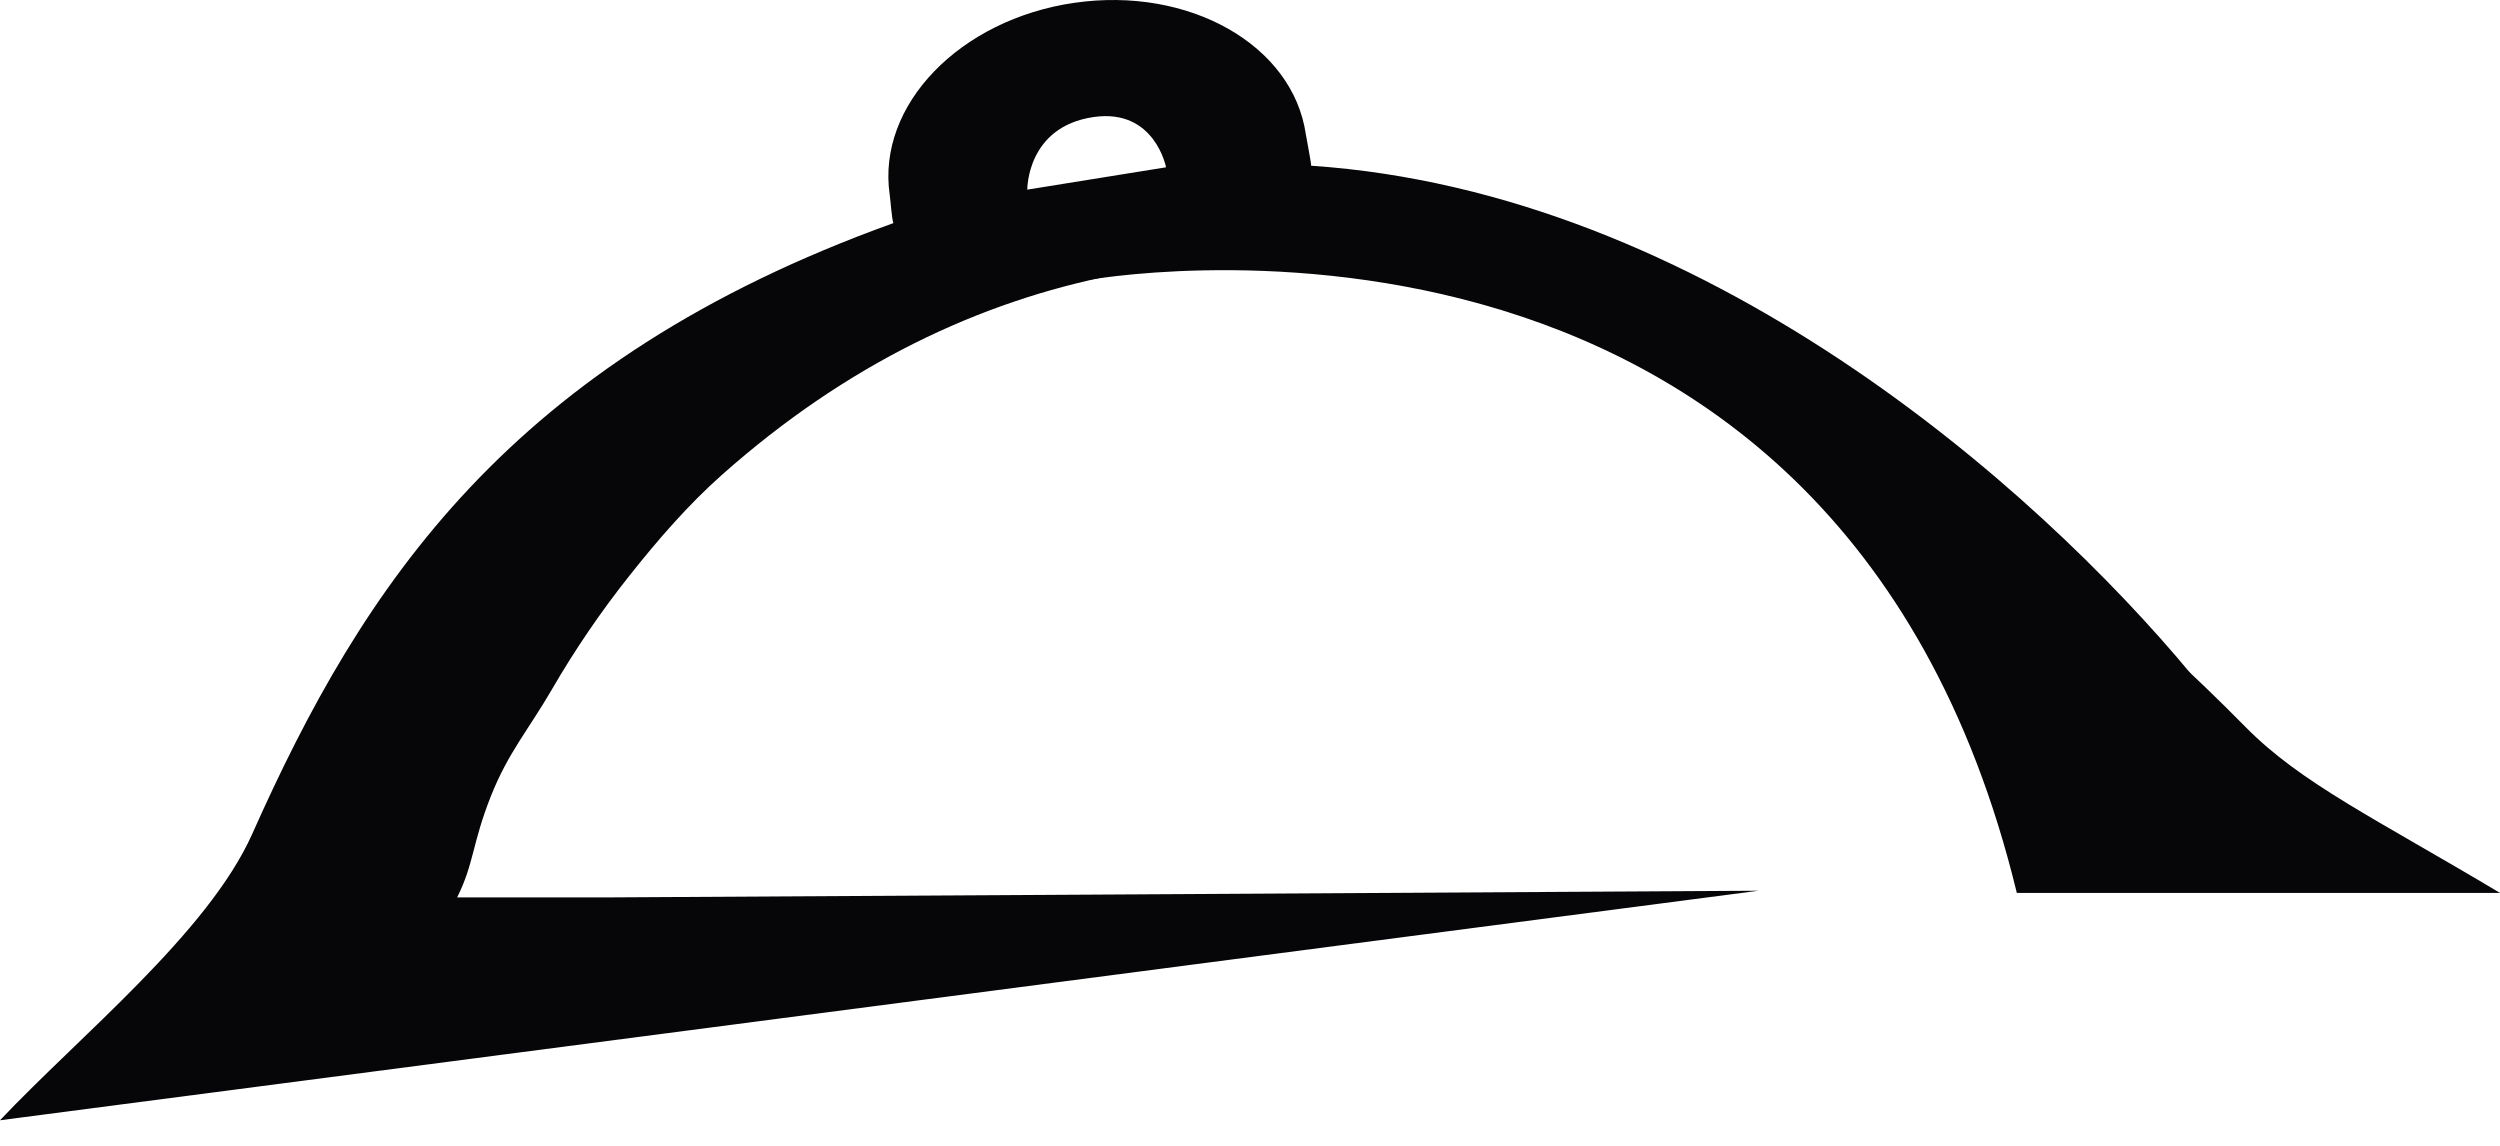
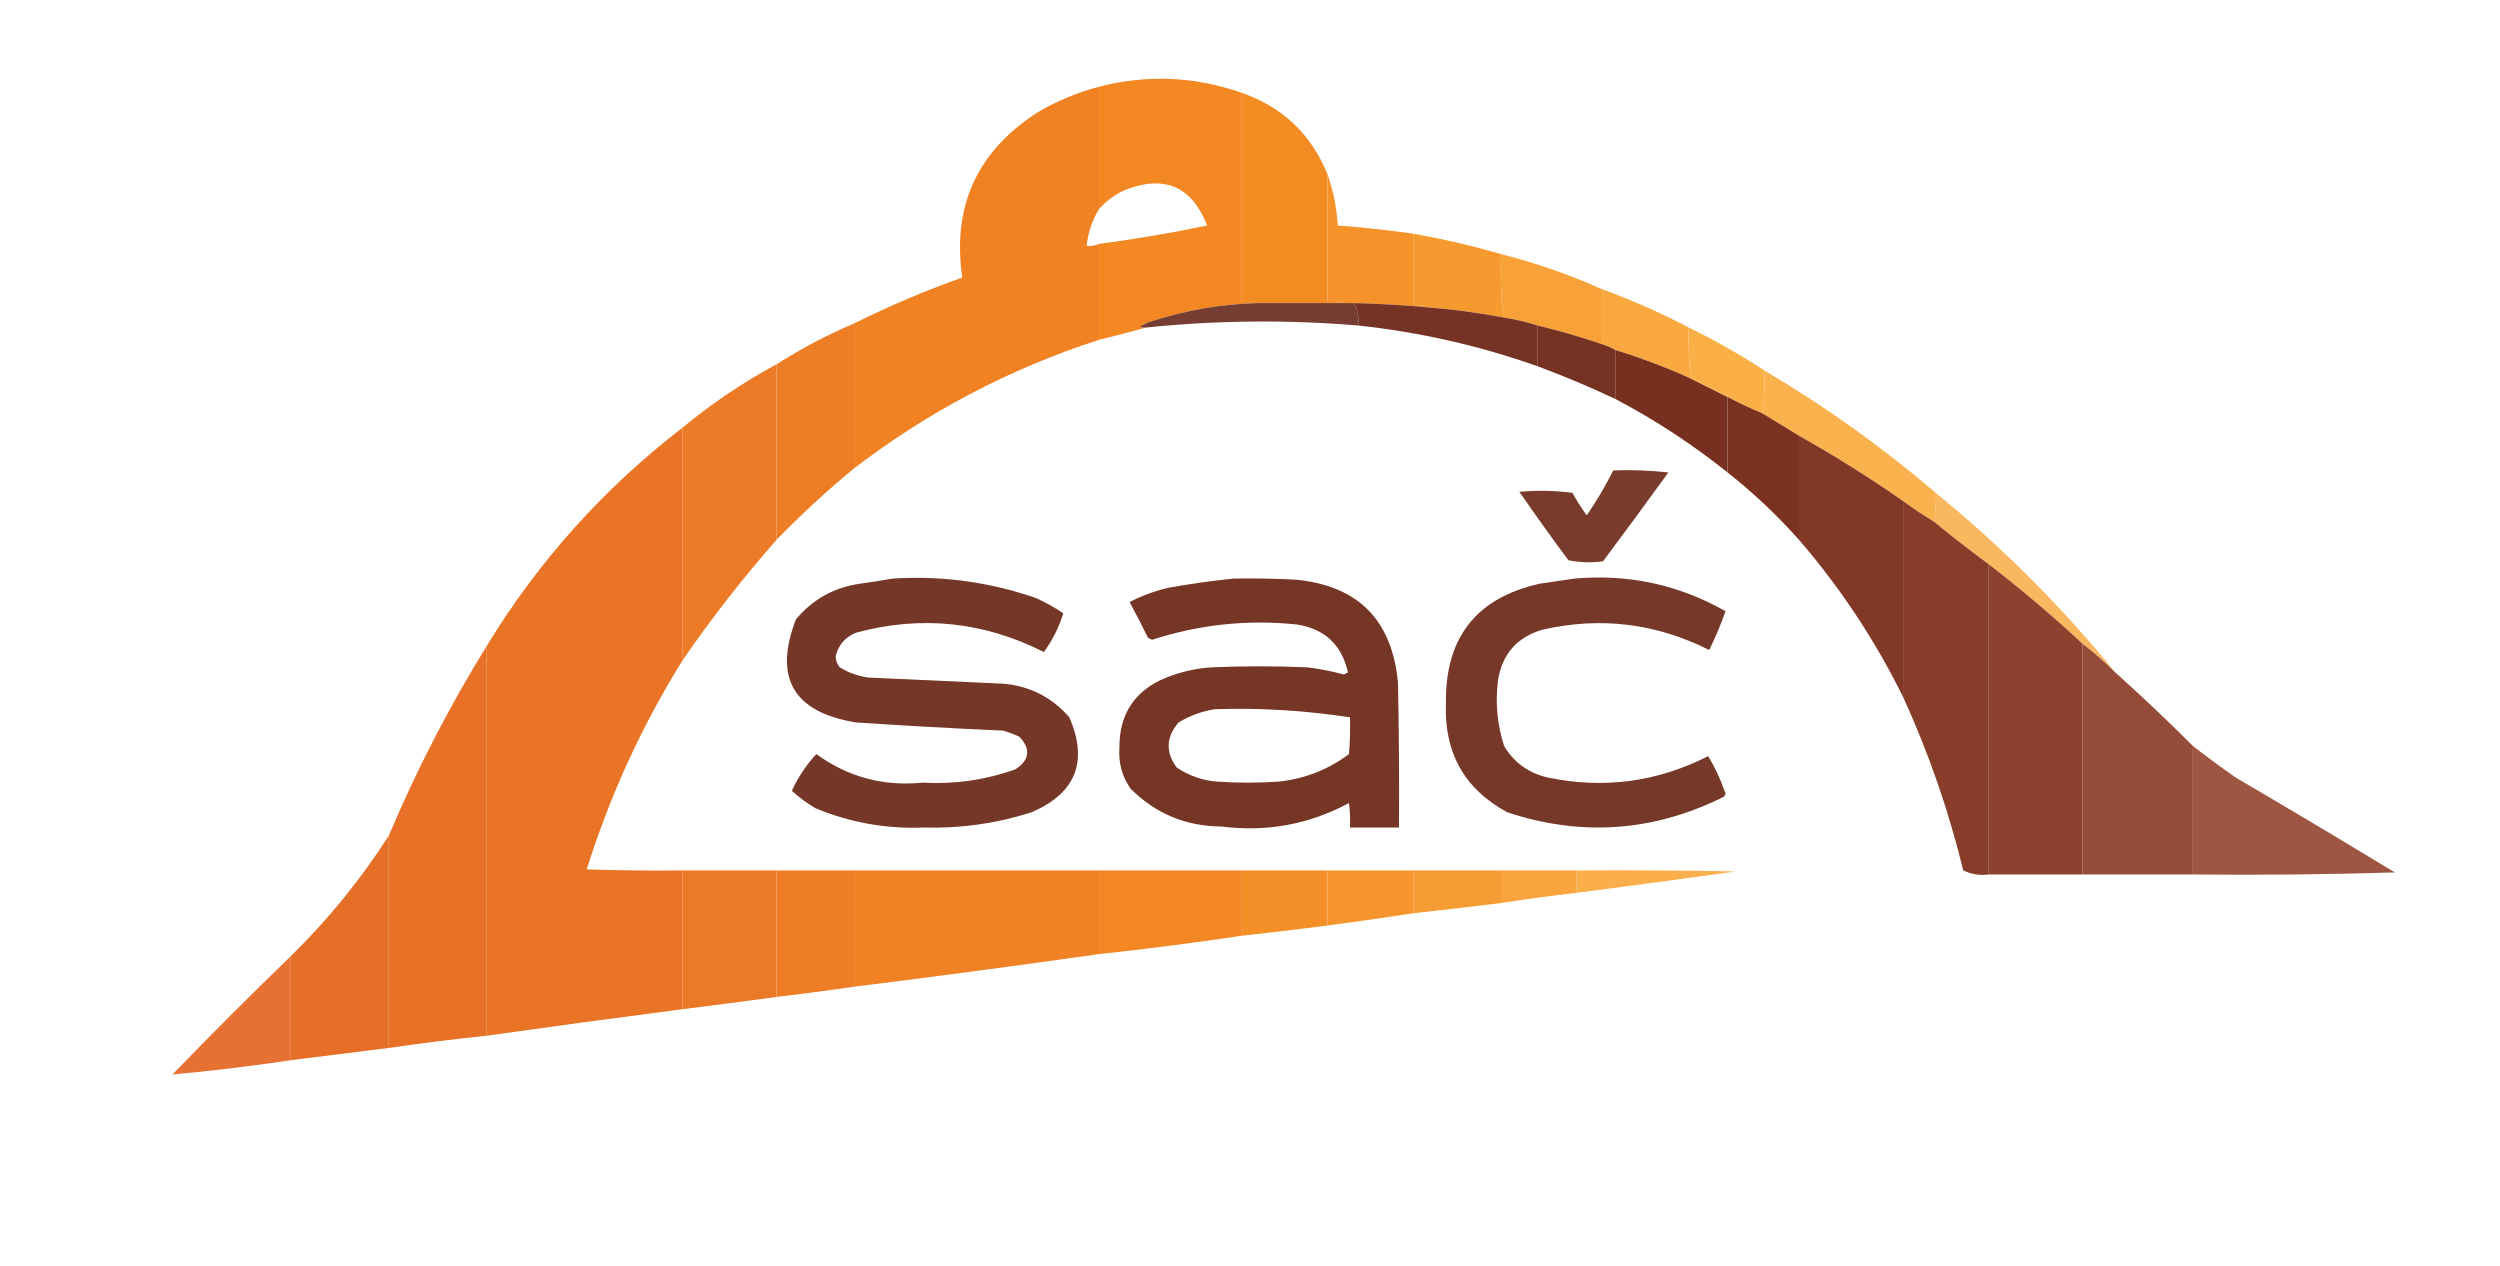
- <svg xmlns="http://www.w3.org/2000/svg" width="48" height="22" viewBox="0 0 48 22" fill="none">
-   <path d="M20.997 2.247C22.172 2.077 22.388 3.212 22.388 3.212L19.724 3.641C19.724 3.641 19.71 2.434 20.997 2.247ZM42.075 12.949C39.075 9.336 32.697 3.688 25.174 3.182C25.173 3.102 25.085 2.666 25.072 2.579C24.823 0.862 22.83 -0.265 20.628 0.054C18.426 0.373 16.833 2.019 17.082 3.737C17.1 3.863 17.12 4.178 17.152 4.284C9.77 6.941 6.96 11.26 4.843 16.011C3.998 17.907 1.516 19.902 0 21.509L33.763 17.102L11.703 17.23C12.678 17.23 11.7 17.23 11.703 17.23H8.777C9.103 16.58 9.063 16.196 9.428 15.279C9.757 14.451 10.147 14.011 10.594 13.241C11.037 12.476 11.536 11.745 12.085 11.053C12.632 10.364 13.21 9.694 13.869 9.11C23.453 0.61 35.462 6.948 42.075 12.949Z" fill="#060508" />
-   <path d="M38.723 17.144H48C45.612 15.718 44.179 15.039 43.116 13.96C39.136 9.918 32.96 5.371 27.158 4.927C21.953 4.529 20.826 5.386 20.826 5.386C20.826 5.386 35.217 2.692 38.723 17.144Z" fill="#060508" />
+ <svg xmlns="http://www.w3.org/2000/svg" version="1.1" width="1225px" height="620px" style="shape-rendering:geometricPrecision; text-rendering:geometricPrecision; image-rendering:optimizeQuality; fill-rule:evenodd; clip-rule:evenodd">
+   <g>
+     <path style="opacity:0.983" fill="#f38620" d="M 608.5,45.5 C 608.5,79.833 608.5,114.167 608.5,148.5C 611.167,148.5 613.833,148.5 616.5,148.5C 598.166,148.946 580.166,152.112 562.5,158C 561.167,158.667 559.833,159.333 558.5,160C 559.448,160.483 560.448,160.649 561.5,160.5C 553.979,162.631 546.312,164.631 538.5,166.5C 538.5,150.833 538.5,135.167 538.5,119.5C 556.286,117.15 573.952,114.15 591.5,110.5C 584.057,91.403 570.724,85.569 551.5,93C 546.447,95.225 542.114,98.392 538.5,102.5C 538.5,82.5 538.5,62.5 538.5,42.5C 562.15,36.419 585.484,37.419 608.5,45.5 Z" />
+   </g>
+   <g>
+     <path style="opacity:0.981" fill="#f08021" d="M 538.5,42.5 C 538.5,62.5 538.5,82.5 538.5,102.5C 535.115,107.99 533.115,113.99 532.5,120.5C 534.621,120.675 536.621,120.341 538.5,119.5C 538.5,135.167 538.5,150.833 538.5,166.5C 494.819,180.672 454.819,201.672 418.5,229.5C 418.5,205.833 418.5,182.167 418.5,158.5C 435.615,149.949 453.282,142.449 471.5,136C 466.458,101.084 478.791,74.084 508.5,55C 517.928,49.453 527.928,45.286 538.5,42.5 Z" />
+   </g>
+   <g>
+     <path style="opacity:0.99" fill="#f48b22" d="M 608.5,45.5 C 628.571,52.522 642.571,65.856 650.5,85.5C 650.5,106.167 650.5,126.833 650.5,147.5C 653.059,147.198 655.393,147.532 657.5,148.5C 643.833,148.5 630.167,148.5 616.5,148.5C 613.833,148.5 611.167,148.5 608.5,148.5C 608.5,114.167 608.5,79.833 608.5,45.5 Z" />
+   </g>
+   <g>
+     <path style="opacity:0.986" fill="#f59227" d="M 650.5,85.5 C 653.333,93.477 655,101.81 655.5,110.5C 667.88,111.423 680.213,112.756 692.5,114.5C 692.5,126.167 692.5,137.833 692.5,149.5C 694.735,149.205 696.735,149.539 698.5,150.5C 686.857,149.446 675.191,148.78 663.5,148.5C 661.5,148.5 659.5,148.5 657.5,148.5C 655.393,147.532 653.059,147.198 650.5,147.5C 650.5,126.833 650.5,106.167 650.5,85.5 Z" />
+   </g>
+   <g>
+     <path style="opacity:0.983" fill="#f6982d" d="M 692.5,114.5 C 707.035,117.073 721.368,120.406 735.5,124.5C 735.192,134.915 735.525,145.249 736.5,155.5C 723.925,153.178 711.258,151.511 698.5,150.5C 696.735,149.539 694.735,149.205 692.5,149.5C 692.5,137.833 692.5,126.167 692.5,114.5 Z" />
+   </g>
+   <g>
+     <path style="opacity:0.978" fill="#f89f34" d="M 735.5,124.5 C 752.41,128.802 768.744,134.469 784.5,141.5C 784.5,150.5 784.5,159.5 784.5,168.5C 774.302,165.034 763.969,162.034 753.5,159.5C 747.935,157.757 742.269,156.423 736.5,155.5C 735.525,145.249 735.192,134.915 735.5,124.5 Z" />
+   </g>
+   <g>
+     <path style="opacity:0.92" fill="#6a2d22" d="M 616.5,148.5 C 630.167,148.5 643.833,148.5 657.5,148.5C 659.5,148.5 661.5,148.5 663.5,148.5C 665.298,151.831 665.964,155.498 665.5,159.5C 630.8,156.602 596.133,156.936 561.5,160.5C 560.448,160.649 559.448,160.483 558.5,160C 559.833,159.333 561.167,158.667 562.5,158C 580.166,152.112 598.166,148.946 616.5,148.5 Z" />
+   </g>
+   <g>
+     <path style="opacity:0.973" fill="#f9a73b" d="M 784.5,141.5 C 799.242,146.86 813.575,153.194 827.5,160.5C 827.198,168.918 827.531,177.252 828.5,185.5C 816.466,180.044 804.133,175.378 791.5,171.5C 789.351,170.264 787.018,169.264 784.5,168.5C 784.5,159.5 784.5,150.5 784.5,141.5 Z" />
+   </g>
+   <g>
+     <path style="opacity:0.967" fill="#6f2c1e" d="M 663.5,148.5 C 675.191,148.78 686.857,149.446 698.5,150.5C 711.258,151.511 723.925,153.178 736.5,155.5C 742.269,156.423 747.935,157.757 753.5,159.5C 753.5,166.167 753.5,172.833 753.5,179.5C 724.972,169.394 695.639,162.727 665.5,159.5C 665.964,155.498 665.298,151.831 663.5,148.5 Z" />
+   </g>
+   <g>
+     <path style="opacity:0.978" fill="#ee7b22" d="M 418.5,158.5 C 418.5,182.167 418.5,205.833 418.5,229.5C 405.207,240.459 392.54,252.125 380.5,264.5C 380.5,235.833 380.5,207.167 380.5,178.5C 392.527,170.818 405.194,164.151 418.5,158.5 Z" />
+   </g>
+   <g>
+     <path style="opacity:0.969" fill="#712b1b" d="M 753.5,159.5 C 763.969,162.034 774.302,165.034 784.5,168.5C 787.018,169.264 789.351,170.264 791.5,171.5C 791.5,179.5 791.5,187.5 791.5,195.5C 779.059,189.612 766.393,184.279 753.5,179.5C 753.5,172.833 753.5,166.167 753.5,159.5 Z" />
+   </g>
+   <g>
+     <path style="opacity:0.973" fill="#742b1a" d="M 791.5,171.5 C 804.133,175.378 816.466,180.044 828.5,185.5C 834.435,188.467 840.435,191.467 846.5,194.5C 846.5,206.833 846.5,219.167 846.5,231.5C 829.327,217.745 810.993,205.745 791.5,195.5C 791.5,187.5 791.5,179.5 791.5,171.5 Z" />
+   </g>
+   <g>
+     <path style="opacity:0.968" fill="#faad41" d="M 827.5,160.5 C 840.356,166.756 852.689,173.756 864.5,181.5C 864.825,188.687 864.491,195.687 863.5,202.5C 857.708,200.104 852.041,197.437 846.5,194.5C 840.435,191.467 834.435,188.467 828.5,185.5C 827.531,177.252 827.198,168.918 827.5,160.5 Z" />
+   </g>
+   <g>
+     <path style="opacity:0.982" fill="#ec7823" d="M 380.5,178.5 C 380.5,207.167 380.5,235.833 380.5,264.5C 363.948,283.3 348.614,302.967 334.5,323.5C 334.5,285.5 334.5,247.5 334.5,209.5C 348.76,197.694 364.094,187.36 380.5,178.5 Z" />
+   </g>
+   <g>
+     <path style="opacity:0.958" fill="#f9af47" d="M 864.5,181.5 C 894.269,199.049 922.269,219.049 948.5,241.5C 948.819,246.363 948.486,251.03 947.5,255.5C 942.357,252.425 937.357,249.092 932.5,245.5C 916.015,234.016 899.015,223.349 881.5,213.5C 875.5,209.833 869.5,206.167 863.5,202.5C 864.491,195.687 864.825,188.687 864.5,181.5 Z" />
+   </g>
+   <g>
+     <path style="opacity:0.981" fill="#792e1c" d="M 846.5,194.5 C 852.041,197.437 857.708,200.104 863.5,202.5C 869.5,206.167 875.5,209.833 881.5,213.5C 881.5,230.5 881.5,247.5 881.5,264.5C 870.792,252.458 859.125,241.458 846.5,231.5C 846.5,219.167 846.5,206.833 846.5,194.5 Z" />
+   </g>
+   <g>
+     <path style="opacity:0.99" fill="#e97323" d="M 334.5,209.5 C 334.5,247.5 334.5,285.5 334.5,323.5C 314.514,355.598 298.847,389.764 287.5,426C 303.163,426.5 318.83,426.667 334.5,426.5C 334.5,449.167 334.5,471.833 334.5,494.5C 302.439,498.652 270.439,502.985 238.5,507.5C 238.5,443.833 238.5,380.167 238.5,316.5C 263.791,274.997 295.791,239.33 334.5,209.5 Z" />
+   </g>
+   <g>
+     <path style="opacity:0.983" fill="#803523" d="M 881.5,213.5 C 899.015,223.349 916.015,234.016 932.5,245.5C 932.5,277.5 932.5,309.5 932.5,341.5C 918.741,313.639 901.741,287.972 881.5,264.5C 881.5,247.5 881.5,230.5 881.5,213.5 Z" />
+   </g>
+   <g>
+     <path style="opacity:0.924" fill="#6e2c1b" d="M 790.5,230.5 C 799.525,230.168 808.525,230.502 817.5,231.5C 806.955,246.089 796.289,260.589 785.5,275C 779.804,275.83 774.137,275.663 768.5,274.5C 760.306,263.473 752.306,252.306 744.5,241C 753.186,240.168 761.853,240.335 770.5,241.5C 772.584,245.336 774.917,249.003 777.5,252.5C 782.36,245.441 786.694,238.108 790.5,230.5 Z" />
+   </g>
+   <g>
+     <path style="opacity:0.892" fill="#f8af4c" d="M 948.5,241.5 C 980.854,267.854 1010.19,297.188 1036.5,329.5C 1031.46,324.461 1026.13,319.794 1020.5,315.5C 1005.78,301.779 990.445,288.779 974.5,276.5C 965.28,269.73 956.28,262.73 947.5,255.5C 948.486,251.03 948.819,246.363 948.5,241.5 Z" />
+   </g>
+   <g>
+     <path style="opacity:0.989" fill="#863b28" d="M 932.5,245.5 C 937.357,249.092 942.357,252.425 947.5,255.5C 956.28,262.73 965.28,269.73 974.5,276.5C 974.5,327.167 974.5,377.833 974.5,428.5C 970.003,429.055 965.836,428.389 962,426.5C 954.84,397.185 945.007,368.852 932.5,341.5C 932.5,309.5 932.5,277.5 932.5,245.5 Z" />
+   </g>
+   <g>
+     <path style="opacity:0.993" fill="#8c412e" d="M 974.5,276.5 C 990.445,288.779 1005.78,301.779 1020.5,315.5C 1020.5,353.167 1020.5,390.833 1020.5,428.5C 1005.17,428.5 989.833,428.5 974.5,428.5C 974.5,377.833 974.5,327.167 974.5,276.5 Z" />
+   </g>
+   <g>
+     <path style="opacity:0.948" fill="#6e2c1b" d="M 437.5,283.5 C 461.494,281.998 484.828,285.165 507.5,293C 512.242,295.12 516.742,297.62 521,300.5C 518.928,307.31 515.761,313.644 511.5,319.5C 482.047,304.582 451.38,301.416 419.5,310C 414.157,312.17 410.824,316.004 409.5,321.5C 409.486,323.593 410.152,325.426 411.5,327C 415.814,329.66 420.481,331.327 425.5,332C 447.502,332.986 469.502,333.986 491.5,335C 504.611,336.14 515.444,341.64 524,351.5C 533.338,373.15 527.172,388.65 505.5,398C 488.289,403.518 470.622,406.018 452.5,405.5C 434.101,406.212 416.434,403.045 399.5,396C 395.385,393.552 391.552,390.719 388,387.5C 390.939,381.003 394.939,375.003 400,369.5C 415.439,380.729 432.772,385.396 452,383.5C 467.646,384.387 482.812,382.221 497.5,377C 504.54,372.392 505.207,367.059 499.5,361C 496.911,359.803 494.244,358.803 491.5,358C 467.499,356.94 443.499,355.606 419.5,354C 388.782,349.042 378.949,332.209 390,303.5C 398.213,293.641 408.713,287.808 421.5,286C 426.988,285.226 432.321,284.393 437.5,283.5 Z" />
+   </g>
+   <g>
+     <path style="opacity:0.952" fill="#6e2c1b" d="M 604.5,283.5 C 614.506,283.334 624.506,283.5 634.5,284C 665.303,286.803 682.136,303.636 685,334.5C 685.5,358.164 685.667,381.831 685.5,405.5C 677.5,405.5 669.5,405.5 661.5,405.5C 661.666,401.486 661.499,397.486 661,393.5C 641.461,403.967 620.627,407.801 598.5,405C 581.053,404.858 566.22,398.692 554,386.5C 549.835,380.5 548.001,373.833 548.5,366.5C 548.409,349.769 556.076,338.269 571.5,332C 578.571,329.186 585.904,327.519 593.5,327C 609.167,326.333 624.833,326.333 640.5,327C 646.587,327.717 652.587,328.884 658.5,330.5C 659.167,330.167 659.833,329.833 660.5,329.5C 657.479,315.978 649.146,308.145 635.5,306C 611.252,303.494 587.585,305.994 564.5,313.5C 563.833,313.167 563.167,312.833 562.5,312.5C 559.628,306.588 556.628,300.755 553.5,295C 559.503,291.887 565.836,289.553 572.5,288C 583.256,286.087 593.923,284.587 604.5,283.5 Z M 595.5,347.5 C 617.632,346.798 639.632,348.131 661.5,351.5C 661.666,357.509 661.499,363.509 661,369.5C 650.814,377.122 639.314,381.622 626.5,383C 616.5,383.667 606.5,383.667 596.5,383C 589.178,382.449 582.511,380.115 576.5,376C 571.046,368.472 571.38,361.139 577.5,354C 583.152,350.596 589.152,348.43 595.5,347.5 Z" />
+   </g>
+   <g>
+     <path style="opacity:0.944" fill="#6e2c1b" d="M 771.5,283.5 C 797.912,281.172 822.579,286.505 845.5,299.5C 843.215,306.03 840.548,312.364 837.5,318.5C 811.515,305.419 784.349,302.085 756,308.5C 743.358,312.143 736.024,320.477 734,333.5C 732.646,344.423 733.646,355.09 737,365.5C 741.878,373.694 749.045,378.861 758.5,381C 785.887,386.686 812.054,383.186 837,370.5C 840.225,375.81 842.892,381.477 845,387.5C 845.749,388.635 845.583,389.635 844.5,390.5C 810.211,407.55 774.878,410.05 738.5,398C 717.534,386.591 707.534,368.757 708.5,344.5C 708.1,312.421 723.433,292.921 754.5,286C 760.317,285.191 765.983,284.358 771.5,283.5 Z" />
+   </g>
+   <g>
+     <path style="opacity:0.988" fill="#e86f24" d="M 238.5,316.5 C 238.5,380.167 238.5,443.833 238.5,507.5C 222.454,509.172 206.454,511.172 190.5,513.5C 190.5,478.833 190.5,444.167 190.5,409.5C 204.176,377.143 220.176,346.143 238.5,316.5 Z" />
+   </g>
+   <g>
+     <path style="opacity:0.98" fill="#924733" d="M 1020.5,315.5 C 1026.13,319.794 1031.46,324.461 1036.5,329.5C 1049.5,341.162 1062.16,353.162 1074.5,365.5C 1074.5,386.5 1074.5,407.5 1074.5,428.5C 1056.5,428.5 1038.5,428.5 1020.5,428.5C 1020.5,390.833 1020.5,353.167 1020.5,315.5 Z" />
+   </g>
+   <g>
+     <path style="opacity:0.951" fill="#994e3a" d="M 1074.5,365.5 C 1081.34,370.835 1088.34,376.002 1095.5,381C 1121.63,396.301 1147.63,411.801 1173.5,427.5C 1140.51,428.5 1107.51,428.833 1074.5,428.5C 1074.5,407.5 1074.5,386.5 1074.5,365.5 Z" />
+   </g>
+   <g>
+     <path style="opacity:0.978" fill="#e66c24" d="M 190.5,409.5 C 190.5,444.167 190.5,478.833 190.5,513.5C 174.5,515.5 158.5,517.5 142.5,519.5C 142.5,502.5 142.5,485.5 142.5,468.5C 160.802,450.549 176.802,430.882 190.5,409.5 Z" />
+   </g>
+   <g>
+     <path style="opacity:0.989" fill="#ec7823" d="M 334.5,426.5 C 349.833,426.5 365.167,426.5 380.5,426.5C 380.5,447.167 380.5,467.833 380.5,488.5C 365.183,490.593 349.849,492.593 334.5,494.5C 334.5,471.833 334.5,449.167 334.5,426.5 Z" />
+   </g>
+   <g>
+     <path style="opacity:0.988" fill="#ee7b22" d="M 380.5,426.5 C 393.167,426.5 405.833,426.5 418.5,426.5C 418.5,445.5 418.5,464.5 418.5,483.5C 405.859,485.33 393.192,486.997 380.5,488.5C 380.5,467.833 380.5,447.167 380.5,426.5 Z" />
+   </g>
+   <g>
+     <path style="opacity:0.986" fill="#f08021" d="M 418.5,426.5 C 458.5,426.5 498.5,426.5 538.5,426.5C 538.5,440.167 538.5,453.833 538.5,467.5C 498.678,473.145 458.678,478.479 418.5,483.5C 418.5,464.5 418.5,445.5 418.5,426.5 Z" />
+   </g>
+   <g>
+     <path style="opacity:0.982" fill="#f38520" d="M 538.5,426.5 C 561.833,426.5 585.167,426.5 608.5,426.5C 608.5,437.167 608.5,447.833 608.5,458.5C 585.271,461.987 561.937,464.987 538.5,467.5C 538.5,453.833 538.5,440.167 538.5,426.5 Z" />
+   </g>
+   <g>
+     <path style="opacity:0.976" fill="#f58c22" d="M 608.5,426.5 C 622.5,426.5 636.5,426.5 650.5,426.5C 650.5,435.5 650.5,444.5 650.5,453.5C 636.521,455.331 622.521,456.997 608.5,458.5C 608.5,447.833 608.5,437.167 608.5,426.5 Z" />
+   </g>
+   <g>
+     <path style="opacity:0.969" fill="#f69227" d="M 650.5,426.5 C 664.5,426.5 678.5,426.5 692.5,426.5C 692.5,433.5 692.5,440.5 692.5,447.5C 678.559,449.66 664.559,451.66 650.5,453.5C 650.5,444.5 650.5,435.5 650.5,426.5 Z" />
+   </g>
+   <g>
+     <path style="opacity:0.962" fill="#f6982d" d="M 692.5,426.5 C 706.833,426.5 721.167,426.5 735.5,426.5C 735.5,431.833 735.5,437.167 735.5,442.5C 721.176,444.249 706.843,445.916 692.5,447.5C 692.5,440.5 692.5,433.5 692.5,426.5 Z" />
+   </g>
+   <g>
+     <path style="opacity:0.943" fill="#f99f33" d="M 735.5,426.5 C 747.833,426.5 760.167,426.5 772.5,426.5C 772.5,430.167 772.5,433.833 772.5,437.5C 760.121,438.922 747.787,440.589 735.5,442.5C 735.5,437.167 735.5,431.833 735.5,426.5 Z" />
+   </g>
+   <g>
+     <path style="opacity:0.908" fill="#faa63a" d="M 772.5,426.5 C 798.502,426.333 824.502,426.5 850.5,427C 824.509,430.665 798.509,434.165 772.5,437.5C 772.5,433.833 772.5,430.167 772.5,426.5 Z" />
+   </g>
+   <g>
+     <path style="opacity:0.941" fill="#e56825" d="M 142.5,468.5 C 142.5,485.5 142.5,502.5 142.5,519.5C 122.955,522.441 103.622,524.775 84.5,526.5C 103.467,506.866 122.8,487.533 142.5,468.5 Z" />
+   </g>
</svg>
